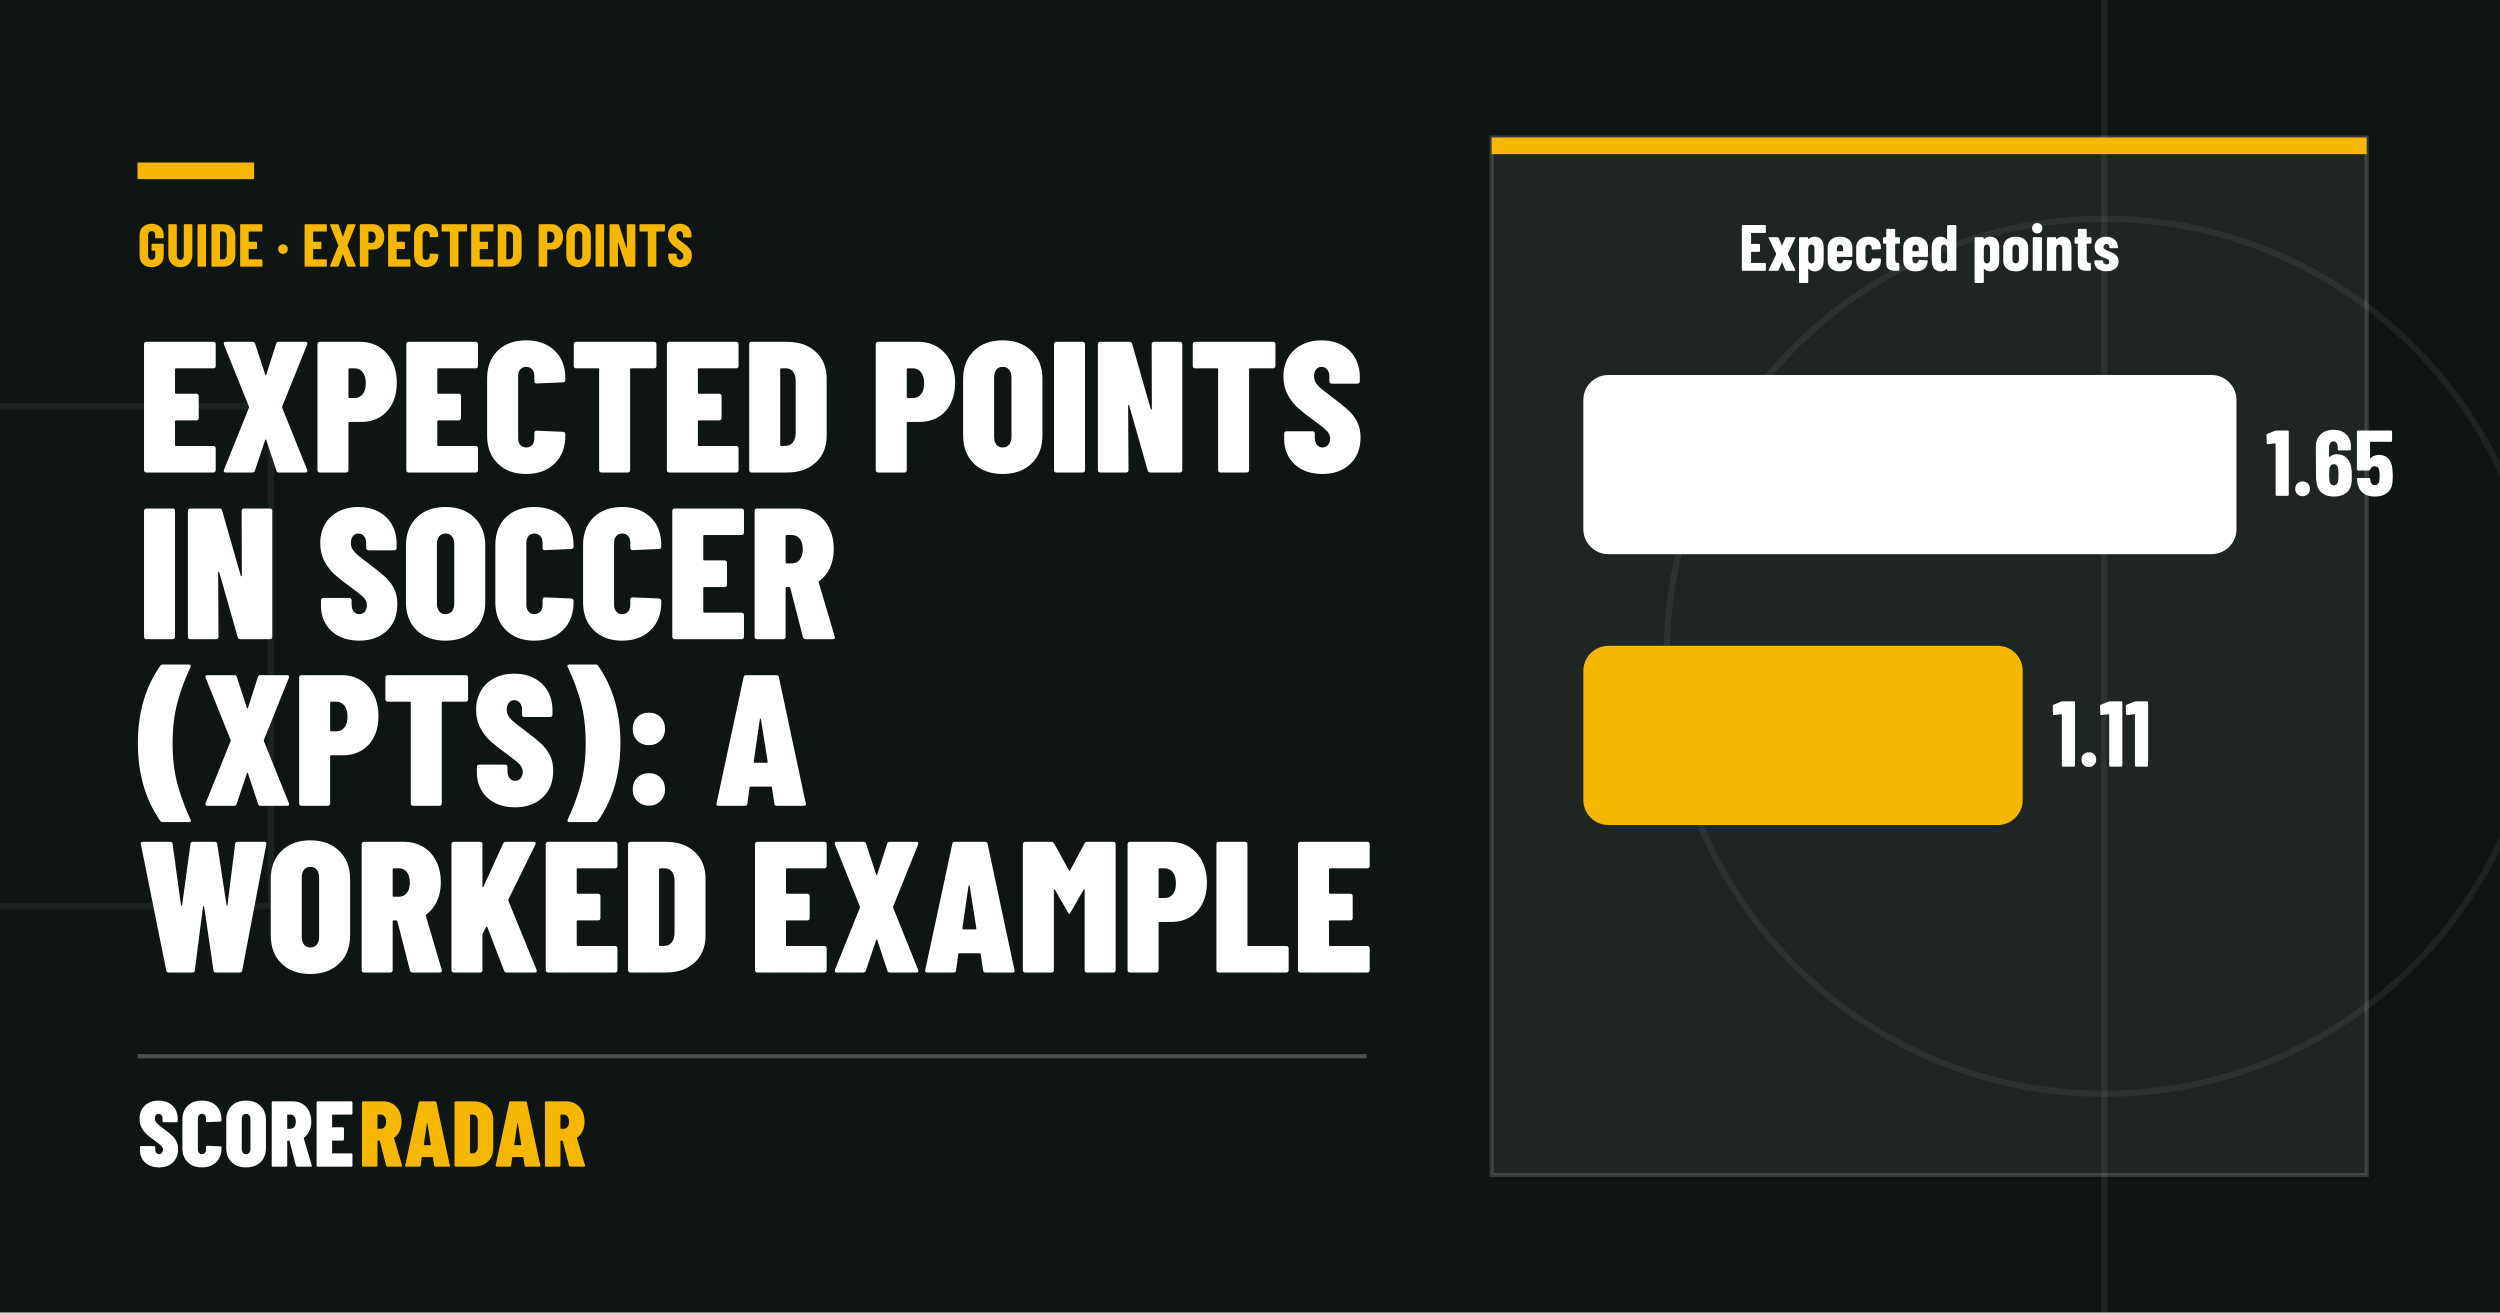
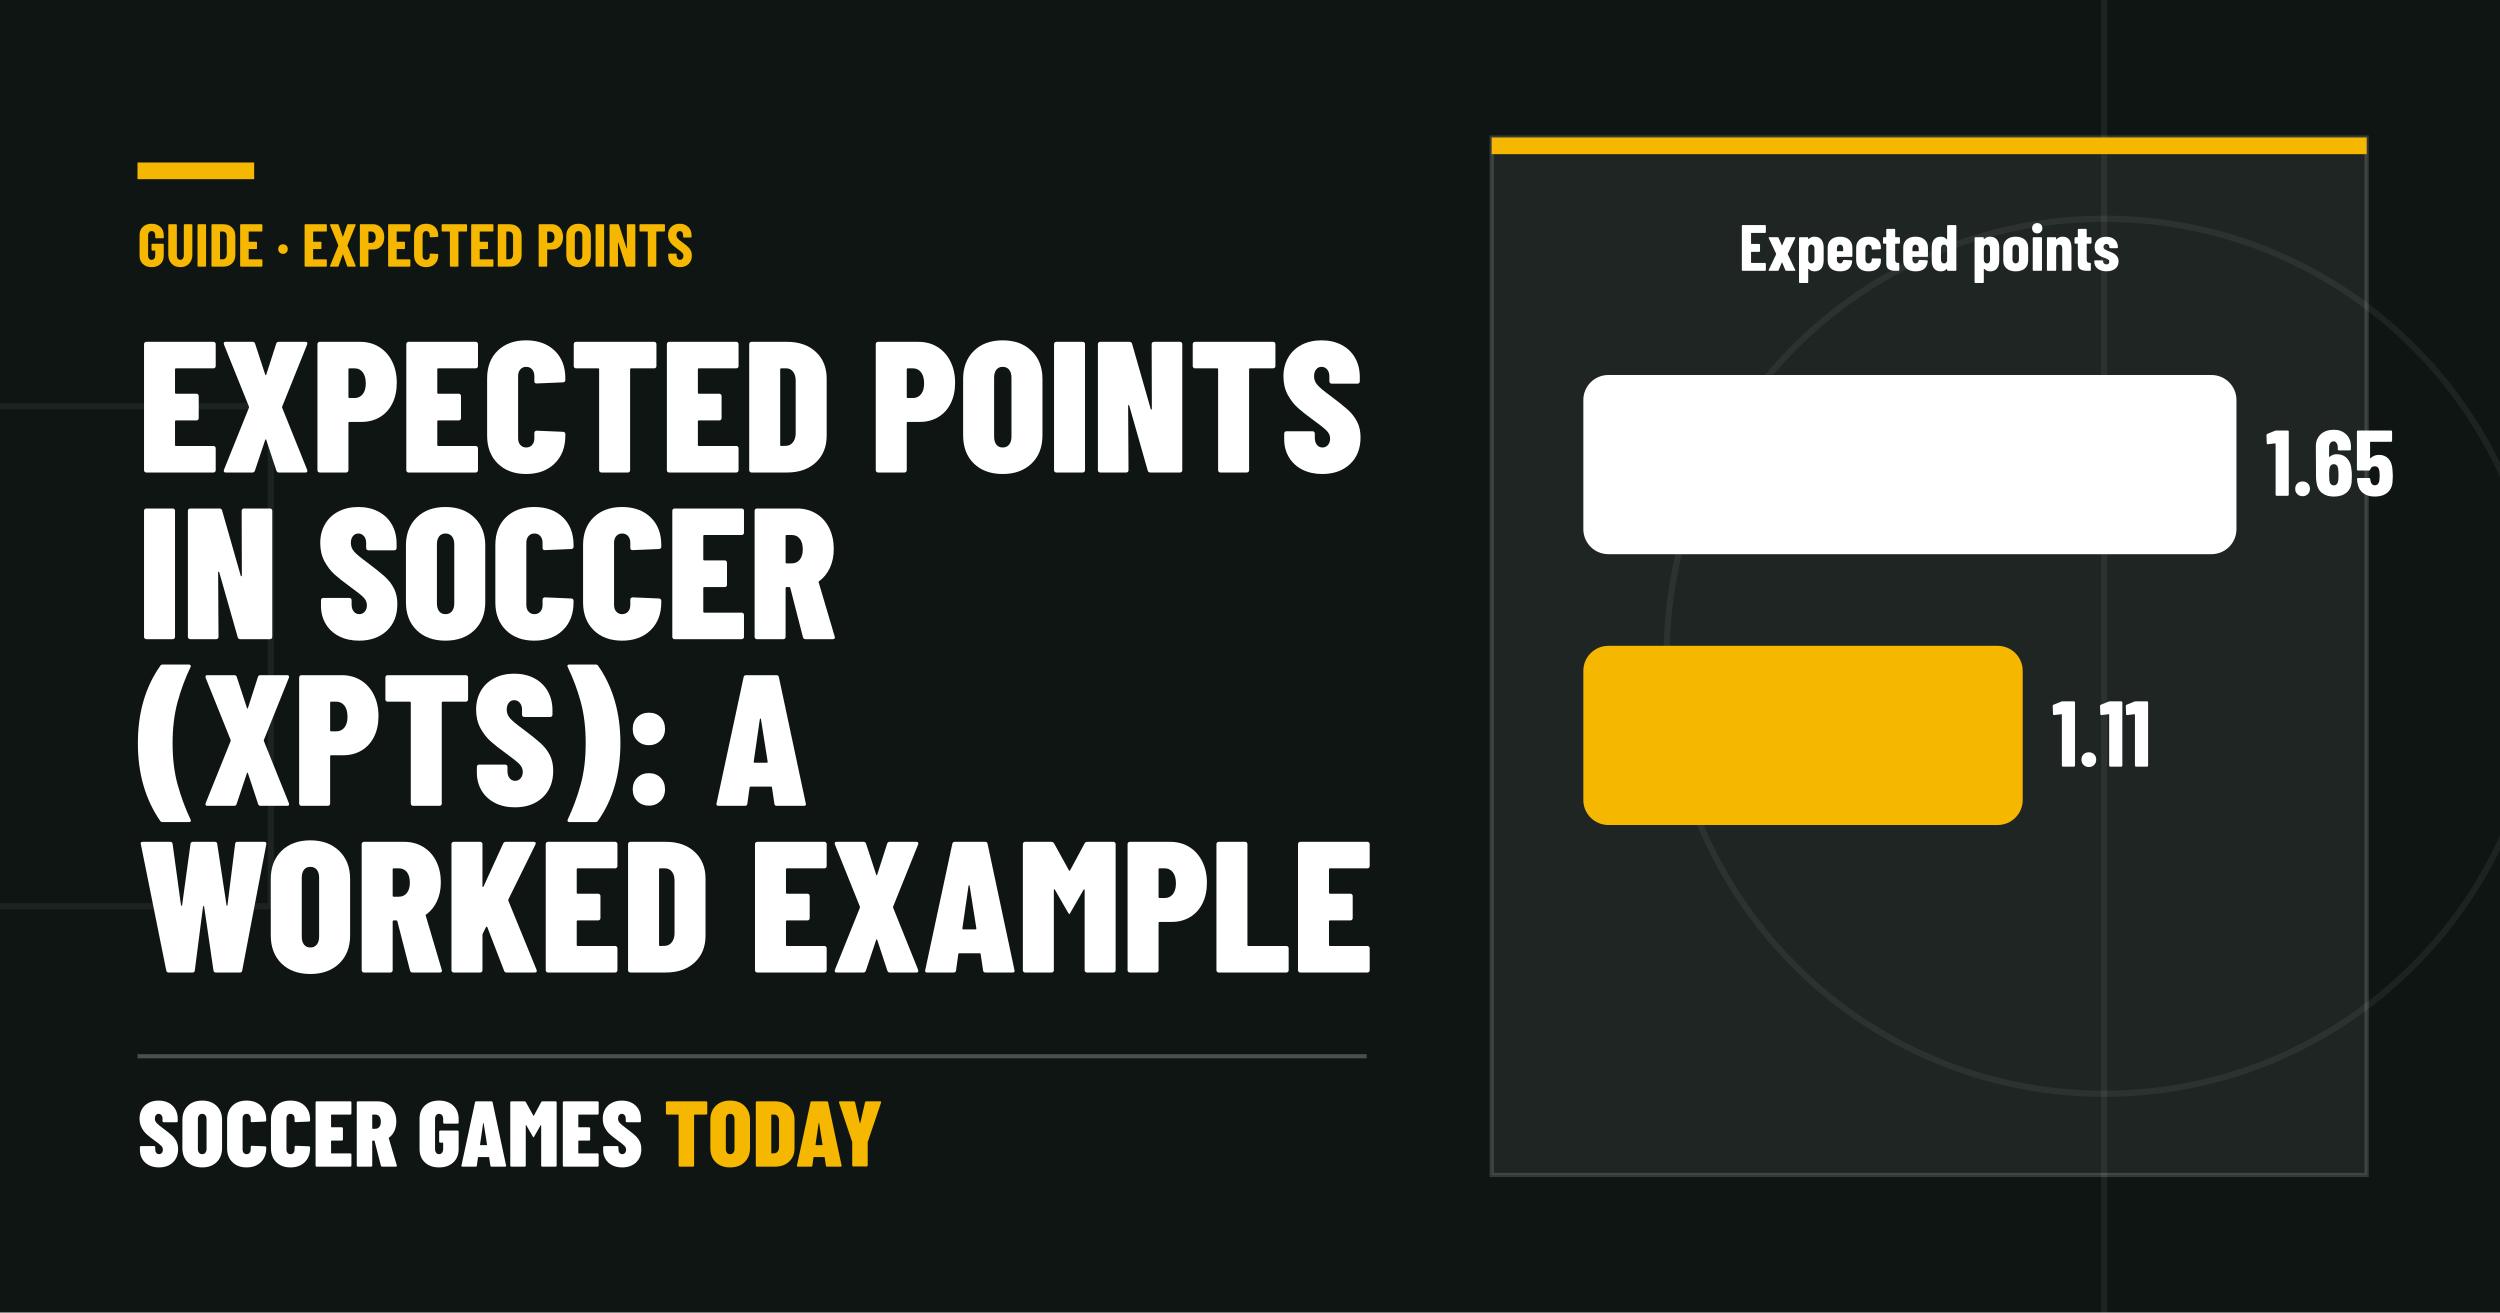
<svg xmlns="http://www.w3.org/2000/svg" viewBox="0 0 1200 630" width="1200" height="630" role="img" aria-label="Expected Points in Soccer (xPts): A Worked Example">
  <defs>
    <path id="g3" d="M278-522Q347-522 382.5-477.5Q418-433 418-355L418-355L418-160Q418-79 382-35.5Q346 8 278 8L278 8Q256 8 232-0.5Q208-9 188-31L188-31Q186-34 184-33Q182-32 182-29L182-29L182 174Q182 179 178.5 182.5Q175 186 170 186L170 186L53 186Q48 186 44.5 182.5Q41 179 41 174L41 174L41-502Q41-507 44.5-510.5Q48-514 53-514L53-514L170-514Q175-514 178.5-510.5Q182-507 182-502L182-502L182-486Q182-484 184-484L184-484Q188-484 192-489L192-489Q226-522 278-522L278-522ZM277-344Q277-370 264-386Q251-402 229-402L229-402Q208-402 195-386Q182-370 182-344L182-344L182-171Q182-145 195-129Q208-113 229-113L229-113Q251-113 264-129Q277-145 277-171L277-171L277-344Z" />
    <path id="g4" d="M221 8Q132 8 81.5-37Q31-82 31-160L31-160L31-354Q31-430 82-476Q133-522 221-522L221-522Q310-522 361-476Q412-430 412-354L412-354L412-160Q412-82 361.5-37Q311 8 221 8L221 8ZM221-114Q243-114 257-130Q271-146 271-171L271-171L271-344Q271-369 257-385Q243-401 221-401L221-401Q199-401 185.5-385Q172-369 172-344L172-344L172-171Q172-146 185.5-130Q199-114 221-114L221-114Z" />
    <path id="g5" d="M109-572Q75-572 52.5-594.5Q30-617 30-651L30-651Q30-686 52-708Q74-730 109-730L109-730Q144-730 165.5-708Q187-686 187-651L187-651Q187-617 165-594.5Q143-572 109-572L109-572ZM52 0Q47 0 43.5-3.5Q40-7 40-12L40-12L40-502Q40-507 43.5-510.5Q47-514 52-514L52-514L169-514Q174-514 177.5-510.5Q181-507 181-502L181-502L181-12Q181-7 177.5-3.5Q174 0 169 0L169 0L52 0Z" />
    <path id="g6" d="M277-522Q345-522 379-477Q413-432 413-351L413-351L413-12Q413-7 409.5-3.5Q406 0 401 0L401 0L284 0Q279 0 275.5-3.5Q272-7 272-12L272-12L272-340Q272-369 260.5-385Q249-401 227-401L227-401Q204-401 191.5-384.5Q179-368 179-338L179-338L179-12Q179-7 175.5-3.5Q172 0 167 0L167 0L50 0Q45 0 41.5-3.5Q38-7 38-12L38-12L38-502Q38-507 41.5-510.5Q45-514 50-514L50-514L167-514Q172-514 175.5-510.5Q179-507 179-502L179-502L179-483Q179-480 181.5-480Q184-480 188-484L188-484Q220-522 277-522L277-522Z" />
    <path id="g7" d="M272-427Q272-422 268.5-418.5Q265-415 260-415L260-415L204-415Q199-415 199-410L199-410L199-172Q199-143 210-132Q221-121 243-122L243-122L250-122Q255-122 258.5-118.5Q262-115 262-110L262-110L262-12Q262-7 258.5-3.5Q255 0 250 0L250 0L210 0Q137 0 100-24.5Q63-49 63-118L63-118L63-410Q63-415 58-415L58-415L25-415Q20-415 16.5-418.5Q13-422 13-427L13-427L13-502Q13-507 16.5-510.5Q20-514 25-514L25-514L58-514Q63-514 63-519L63-519L63-630Q63-635 66.5-638.5Q70-642 75-642L75-642L187-642Q192-642 195.5-638.5Q199-635 199-630L199-630L199-519Q199-514 204-514L204-514L260-514Q265-514 268.5-510.5Q272-507 272-502L272-502L272-427Z" />
    <path id="g8" d="M210 7Q125 7 74.5-33.5Q24-74 24-142L24-142L24-149Q24-154 27.5-157.5Q31-161 36-161L36-161L146-161Q151-161 154.5-157.5Q158-154 158-149L158-149L158-146Q158-125 173-111.5Q188-98 210-98L210-98Q230-98 241.5-109.5Q253-121 253-139L253-139Q253-161 234-173.5Q215-186 191.5-194.5Q168-203 159-206L159-206Q104-226 66.5-261.5Q29-297 29-364L29-364Q29-437 77-479Q125-521 205-521L205-521Q288-521 336.5-477Q385-433 385-358L385-358Q385-353 381.5-349.5Q378-346 373-346L373-346L266-346Q261-346 257.5-349.5Q254-353 254-358L254-358L254-366Q254-386 241.5-398.5Q229-411 209-411L209-411Q188-411 176-397.5Q164-384 164-366L164-366Q164-342 184.5-328.5Q205-315 247-299L247-299Q290-283 320.5-266.5Q351-250 373-219.5Q395-189 395-143L395-143Q395-74 344.5-33.5Q294 7 210 7L210 7Z" />
    <path id="g11" d="M413-277Q417-253 417-218L417-218Q417-196 415-158L415-158Q412-79 361-35.5Q310 8 225 8L225 8Q145 8 95.5-32Q46-72 37-151L37-151Q33-172 33-206L33-206L31-529Q31-611 83.5-659.5Q136-708 223-708L223-708Q304-708 355.5-659Q407-610 407-529L407-529L407-499Q407-494 403.5-490.5Q400-487 395-487L395-487L278-487Q273-487 269.5-490.5Q266-494 266-499L266-499L266-521Q266-548 253-566Q240-584 223-584L223-584Q201-584 187-566.5Q173-549 173-521L173-521L173-420Q173-417 175-416.5Q177-416 179-418L179-418Q212-446 254-446L254-446Q324-446 366.5-400Q409-354 413-277L413-277ZM272-169Q274-217 274-228L274-228Q274-255 270-290L270-290Q267-313 255-326Q243-339 224-339L224-339Q204-339 191.5-325.5Q179-312 176-288L176-288Q173-249 173-228L173-228Q173-204 176-166L176-166Q179-140 191.5-126Q204-112 224-112L224-112Q244-112 256.5-127Q269-142 272-169L272-169Z" />
    <path id="g13" d="M233 8Q143 8 88.5-43.5Q34-95 34-181L34-181L34-519Q34-605 88.5-656.5Q143-708 233-708L233-708Q323-708 378-656Q433-604 433-518L433-518L433-480Q433-475 429.5-471.5Q426-468 421-468L421-468L304-468Q299-468 295.5-471.5Q292-475 292-480L292-480L292-520Q292-550 276-568.5Q260-587 233-587L233-587Q207-587 191-568.5Q175-550 175-520L175-520L175-180Q175-150 191-131.5Q207-113 233-113L233-113Q260-113 276-131.5Q292-150 292-180L292-180L292-260Q292-265 287-265L287-265L243-265Q238-265 234.5-268.5Q231-272 231-277L231-277L231-366Q231-371 234.5-374.5Q238-378 243-378L243-378L421-378Q426-378 429.5-374.5Q433-371 433-366L433-366L433-181Q433-95 378-43.5Q323 8 233 8L233 8Z" />
    <path id="g14" d="M240 8Q150 8 95.5-48.5Q41-105 41-199L41-199L41-688Q41-693 44.5-696.5Q48-700 53-700L53-700L170-700Q175-700 178.5-696.5Q182-693 182-688L182-688L182-185Q182-153 198-133Q214-113 240-113L240-113Q266-113 281.5-133Q297-153 297-185L297-185L297-688Q297-693 300.5-696.5Q304-700 309-700L309-700L426-700Q431-700 434.5-696.5Q438-693 438-688L438-688L438-199Q438-105 383.5-48.5Q329 8 240 8L240 8Z" />
    <path id="g15" d="M56 0Q51 0 47.5-3.5Q44-7 44-12L44-12L44-688Q44-693 47.5-696.5Q51-700 56-700L56-700L173-700Q178-700 181.5-696.5Q185-693 185-688L185-688L185-12Q185-7 181.5-3.5Q178 0 173 0L173 0L56 0Z" />
    <path id="g16" d="M56 0Q51 0 47.5-3.5Q44-7 44-12L44-12L44-688Q44-693 47.5-696.5Q51-700 56-700L56-700L237-700Q328-700 383-647Q438-594 438-506L438-506L438-194Q438-106 383-53Q328 0 237 0L237 0L56 0ZM185-126Q185-121 190-121L190-121L235-122Q262-123 279-145Q296-167 297-203L297-203L297-497Q297-535 280-557Q263-579 234-579L234-579L190-579Q185-579 185-574L185-574L185-126Z" />
    <path id="g17" d="M411-591Q411-586 407.5-582.5Q404-579 399-579L399-579L190-579Q185-579 185-574L185-574L185-416Q185-411 190-411L190-411L310-411Q315-411 318.5-407.5Q322-404 322-399L322-399L322-302Q322-297 318.5-293.5Q315-290 310-290L310-290L190-290Q185-290 185-285L185-285L185-126Q185-121 190-121L190-121L399-121Q404-121 407.5-117.5Q411-114 411-109L411-109L411-12Q411-7 407.5-3.5Q404 0 399 0L399 0L56 0Q51 0 47.5-3.5Q44-7 44-12L44-12L44-688Q44-693 47.5-696.5Q51-700 56-700L56-700L399-700Q404-700 407.5-696.5Q411-693 411-688L411-688L411-591Z" />
    <path id="g18" d="M113-211Q79-211 56.5-233.5Q34-256 34-290L34-290Q34-325 56-347Q78-369 113-369L113-369Q148-369 170-347Q192-325 192-290L192-290Q192-256 169.5-233.5Q147-211 113-211L113-211Z" />
    <path id="g21" d="M432-700Q437-700 440.5-696.5Q444-693 444-688L444-688L444-591Q444-586 440.5-582.5Q437-579 432-579L432-579L307-579Q302-579 302-574L302-574L302-12Q302-7 298.5-3.5Q295 0 290 0L290 0L173 0Q168 0 164.5-3.5Q161-7 161-12L161-12L161-574Q161-579 156-579L156-579L36-579Q31-579 27.5-582.5Q24-586 24-591L24-591L24-688Q24-693 27.5-696.5Q31-700 36-700L36-700L432-700Z" />
    <path id="g22" d="M330-688Q330-693 333.5-696.5Q337-700 342-700L342-700L458-700Q463-700 466.5-696.5Q470-693 470-688L470-688L470-12Q470-7 466.5-3.5Q463 0 458 0L458 0L326 0Q316 0 313-10L313-10L189-397Q188-400 185.5-399.5Q183-399 183-396L183-396L184-12Q184-7 180.5-3.5Q177 0 172 0L172 0L56 0Q51 0 47.5-3.5Q44-7 44-12L44-12L44-688Q44-693 47.5-696.5Q51-700 56-700L56-700L187-700Q197-700 200-690L200-690L325-303Q326-300 328.5-300.5Q331-301 331-304L331-304L330-688Z" />
    <path id="g23" d="M224 8Q166 8 122-15Q78-38 54-79.5Q30-121 30-175L30-175L30-204Q30-209 33.5-212.5Q37-216 42-216L42-216L157-216Q162-216 165.5-212.5Q169-209 169-204L169-204L169-182Q169-151 185-132Q201-113 225-113L225-113Q249-113 265-131Q281-149 281-178L281-178Q281-208 261-229.5Q241-251 183-293L183-293Q133-329 102-357Q71-385 49-426Q27-467 27-521L27-521Q27-606 80-657Q133-708 220-708L220-708Q308-708 361.5-655Q415-602 415-516L415-516L415-492Q415-487 411.5-483.5Q408-480 403-480L403-480L288-480Q283-480 279.5-483.5Q276-487 276-492L276-492L276-519Q276-550 260.5-568.5Q245-587 220-587L220-587Q196-587 181-569.5Q166-552 166-521L166-521Q166-491 185-468Q204-445 260-404L260-404Q322-358 353.5-329.5Q385-301 402.5-266.5Q420-232 420-184L420-184Q420-96 366-44Q312 8 224 8L224 8Z" />
    <path id="g24" d="M419-570Q419-565 415.5-561.5Q412-558 407-558L407-558L206-558Q201-558 201-553L201-553L201-427Q201-422 206-422L206-422L316-422Q321-422 324.5-418.5Q328-415 328-410L328-410L328-291Q328-286 324.5-282.5Q321-279 316-279L316-279L206-279Q201-279 201-274L201-274L201-147Q201-142 206-142L206-142L407-142Q412-142 415.5-138.5Q419-135 419-130L419-130L419-12Q419-7 415.5-3.5Q412 0 407 0L407 0L47 0Q42 0 38.5-3.5Q35-7 35-12L35-12L35-688Q35-693 38.5-696.5Q42-700 47-700L47-700L407-700Q412-700 415.5-696.5Q419-693 419-688L419-688L419-570Z" />
    <path id="g25" d="M47 0Q42 0 38.5-3.5Q35-7 35-12L35-12L35-688Q35-693 38.5-696.5Q42-700 47-700L47-700L189-700Q194-700 197.5-696.5Q201-693 201-688L201-688L201-147Q201-142 206-142L206-142L410-142Q415-142 418.5-138.5Q422-135 422-130L422-130L422-12Q422-7 418.5-3.5Q415 0 410 0L410 0L47 0Z" />
    <path id="g26" d="M239 8Q142 8 84.5-48Q27-104 27-199L27-199L27-501Q27-595 84.5-651.5Q142-708 239-708L239-708Q335-708 393.5-651.5Q452-595 452-501L452-501L452-199Q452-104 393.5-48Q335 8 239 8L239 8ZM239-134Q261-134 273.5-149.5Q286-165 286-192L286-192L286-508Q286-535 273.5-550.5Q261-566 239-566L239-566Q217-566 205-550.5Q193-535 193-508L193-508L193-192Q193-165 205-149.5Q217-134 239-134L239-134Z" />
    <path id="g27" d="M308 0Q297 0 294-10L294-10L226-275Q225-279 221-279L221-279L206-279Q201-279 201-274L201-274L201-12Q201-7 197.5-3.5Q194 0 189 0L189 0L47 0Q42 0 38.5-3.5Q35-7 35-12L35-12L35-688Q35-693 38.5-696.5Q42-700 47-700L47-700L262-700Q320-700 365-672.5Q410-645 434.5-595.5Q459-546 459-483L459-483Q459-427 438.5-382.5Q418-338 381-311L381-311Q379-310 378-308.5Q377-307 378-305L378-305L464-14L465-10Q465 0 454 0L454 0L308 0ZM206-558Q201-558 201-553L201-553L201-411Q201-406 206-406L206-406L234-406Q261-406 277-426Q293-446 293-481L293-481Q293-518 277-538Q261-558 234-558L234-558L206-558Z" />
    <path id="g28" d="M338 0Q326 0 325-11L325-11L312-98Q312-103 306-103L306-103L198-103Q192-103 192-98L192-98L180-11Q179 0 167 0L167 0L25 0Q12 0 15-13L15-13L160-689Q162-700 173-700L173-700L336-700Q347-700 349-689L349-689L493-13L494-9Q494 0 483 0L483 0L338 0ZM214-236Q214-231 218-231L218-231L285-231Q289-231 289-236L289-236L253-464Q252-468 250-468Q248-468 247-464L247-464L214-236Z" />
    <path id="g29" d="M452-700Q457-700 460.5-696.5Q464-693 464-688L464-688L464-570Q464-565 460.5-561.5Q457-558 452-558L452-558L328-558Q323-558 323-553L323-553L323-12Q323-7 319.5-3.5Q316 0 311 0L311 0L169 0Q164 0 160.5-3.5Q157-7 157-12L157-12L157-553Q157-558 152-558L152-558L33-558Q28-558 24.5-561.5Q21-565 21-570L21-570L21-688Q21-693 24.5-696.5Q28-700 33-700L33-700L452-700Z" />
    <path id="g30" d="M47 0Q42 0 38.5-3.5Q35-7 35-12L35-12L35-688Q35-693 38.5-696.5Q42-700 47-700L47-700L189-700Q194-700 197.5-696.5Q201-693 201-688L201-688L201-12Q201-7 197.5-3.5Q194 0 189 0L189 0L47 0Z" />
    <path id="g31" d="M323-688Q323-693 326.5-696.5Q330-700 335-700L335-700L475-700Q480-700 483.5-696.5Q487-693 487-688L487-688L487-12Q487-7 483.5-3.5Q480 0 475 0L475 0L316 0Q305 0 302-10L302-10L203-358Q202-361 199.5-361.5Q197-362 197-358L197-358L199-12Q199-7 195.5-3.5Q192 0 187 0L187 0L47 0Q42 0 38.5-3.5Q35-7 35-12L35-12L35-688Q35-693 38.5-696.5Q42-700 47-700L47-700L204-700Q215-700 218-690L218-690L318-340Q319-337 321.5-337Q324-337 324-341L324-341L323-688Z" />
+     <path id="g32" d="M236 8Q141 8 84-45.5Q27-99 27-189L27-189L27-512Q27-602 84-655Q141-708 236-708L236-708Q331-708 388.5-654Q446-600 446-510L446-510L446-473Q446-468 442.5-464.5Q439-461 434-461L434-461L292-461Q287-461 283.5-464.5Q280-468 280-473L280-473L280-512Q280-536 268-551Q256-566 236-566L236-566Q217-566 205-551Q193-536 193-512L193-512L193-188Q193-164 205-149Q217-134 236-134L236-134Q256-134 268-149Q280-164 280-188L280-188L280-252Q280-257 275-257L275-257L249-257Q244-257 240.5-260.5Q237-264 237-269L237-269L237-375Q237-380 240.5-383.5Q244-387 249-387L249-387L434-387Q439-387 442.5-383.5Q446-380 446-375L446-375L446-189Q446-99 388.5-45.5Q331 8 236 8L236 8Z" />
    <path id="g33" d="M230 8Q169 8 123-15.5Q77-39 51.5-81.5Q26-124 26-178L26-178L26-209Q26-214 29.5-217.5Q33-221 38-221L38-221L178-221Q183-221 186.5-217.5Q190-214 190-209L190-209L190-186Q190-162 201.5-148Q213-134 231-134L231-134Q249-134 260.5-147.5Q272-161 272-182L272-182Q272-205 254-223.5Q236-242 182-281L182-281Q132-317 100-345.5Q68-374 45-416.5Q22-459 22-515L22-515Q22-572 47.5-616Q73-660 119.5-684Q166-708 226-708L226-708Q287-708 333.5-683.5Q380-659 405.5-614.5Q431-570 431-512L431-512L431-488Q431-483 427.5-479.5Q424-476 419-476L419-476L280-476Q275-476 271.5-479.5Q268-483 268-488L268-488L268-516Q268-538 256-552Q244-566 226-566L226-566Q208-566 197-552Q186-538 186-515L186-515Q186-490 203-470Q220-450 272-412L272-412Q335-365 367-336Q399-307 417-271.5Q435-236 435-188L435-188Q435-98 378.5-45Q322 8 230 8L230 8Z" />
    <path id="g34" d="M236 8Q141 8 84-48Q27-104 27-197L27-197L27-504Q27-598 84-653Q141-708 236-708L236-708Q331-708 388.5-653Q446-598 446-504L446-504L446-495Q446-490 442.5-486.5Q439-483 434-483L434-483L292-477Q280-477 280-489L280-489L280-516Q280-539 268-552.5Q256-566 236-566L236-566Q217-566 205-552.5Q193-539 193-516L193-516L193-183Q193-161 205-147.5Q217-134 236-134L236-134Q256-134 268-147.5Q280-161 280-183L280-183L280-212Q280-217 283.5-220.5Q287-224 292-224L292-224L434-218Q439-218 442.5-214.5Q446-211 446-206L446-206L446-197Q446-104 388.5-48Q331 8 236 8L236 8Z" />
    <path id="g35" d="M151-325Q113-325 88.5-349.5Q64-374 64-412L64-412Q64-451 88.5-475Q113-499 151-499L151-499Q189-499 213-475Q237-451 237-412L237-412Q237-374 212.5-349.5Q188-325 151-325L151-325ZM151-1Q113-1 88.5-25.5Q64-50 64-88L64-88Q64-127 88.5-151Q113-175 151-175L151-175Q189-175 213-151Q237-127 237-88L237-88Q237-50 212.5-25.5Q188-1 151-1L151-1Z" />
    <path id="g37" d="M167 0Q156 0 154-11L154-11L18-687L17-691Q17-700 28-700L28-700L175-700Q187-700 188-689L188-689L233-360Q234-357 236-357Q238-357 239-360L239-360L284-689Q285-700 297-700L297-700L414-700Q426-700 427-689L427-689L477-360Q478-357 480-357Q482-357 482-360L482-360L523-689Q524-700 535-700L535-700L679-700Q692-700 690-687L690-687L561-11Q560 0 548 0L548 0L420 0Q408 0 407-11L407-11L357-353Q356-356 353.5-356Q351-356 351-353L351-353L307-11Q306 0 295 0L295 0L167 0Z" />
+     <path id="g38" d="M174-2Q169-2 165.5-5.5Q162-9 162-14L162-14L162-260L161-266L21-686Q20-688 20-691L20-691Q20-700 30-700L30-700L180-700Q190-700 193-689L193-689L243-469Q244-465 246-465Q248-465 249-469L249-469L299-689Q302-700 312-700L312-700L462-700Q468-700 470.5-696.5Q473-693 471-686L471-686L329-266L328-260L328-14Q328-9 324.5-5.5Q321-2 316-2L316-2L174-2Z" />
    <path id="g39" d="M47 0Q42 0 38.5-3.5Q35-7 35-12L35-12L35-688Q35-693 38.5-696.5Q42-700 47-700L47-700L189-700Q194-700 197.5-696.5Q201-693 201-688L201-688L201-462Q201-458 203-458Q205-458 207-461L207-461L312-691Q316-700 326-700L326-700L476-700Q483-700 485.5-696.5Q488-693 485-686L485-686L340-392Q339-388 339-386L339-386L491-14Q492-12 492-8L492-8Q492 0 482 0L482 0L331 0Q320 0 317-9L317-9L227-243Q226-246 224-246Q222-246 220-243L220-243L202-207Q201-205 201-201L201-201L201-12Q201-7 197.5-3.5Q194 0 189 0L189 0L47 0Z" />
-     <path id="g40" d="M47 0Q42 0 38.5-3.5Q35-7 35-12L35-12L35-688Q35-693 38.5-696.5Q42-700 47-700L47-700L238-700Q334-700 392-646Q450-592 450-503L450-503L450-197Q450-108 392-54Q334 0 238 0L238 0L47 0ZM201-147Q201-142 206-142L206-142L234-143Q255-144 269-161.5Q283-179 284-208L284-208L284-492Q284-522 270-540Q256-558 233-558L233-558L206-558Q201-558 201-553L201-553L201-147Z" />
-     <path id="g57" d="M412-280Q416-242 416-218L416-218Q416-185 413-155L413-155Q409-78 358.5-35Q308 8 223 8L223 8Q143 8 94-32Q45-72 35-151L35-151L32-179Q32-191 44-191L44-191L161-191Q173-191 174-179L174-179Q174-173 176-163L176-163Q185-113 223-113L223-113Q243-113 255.5-126.5Q268-140 272-164L272-164Q275-190 275-219L275-219Q275-240 271-270L271-270Q267-293 254.5-305Q242-317 223-317L223-317Q185-317 174-282L174-282Q171-271 161-271L161-271L43-271Q38-271 34.5-274.5Q31-278 31-283L31-283L31-688Q31-693 34.5-696.5Q38-700 43-700L43-700L396-700Q401-700 404.5-696.5Q408-693 408-688L408-688L408-591Q408-586 404.5-582.5Q401-579 396-579L396-579L177-579Q172-579 172-574L172-574L172-406Q172-403 174-402Q176-401 178-404L178-404Q195-421 218-430Q241-439 267-439L267-439Q331-439 369.5-397Q408-355 412-280L412-280Z" />
-     <path id="g58" d="M100-697Q108-700 115-700L115-700L236-700Q241-700 244.5-696.5Q248-693 248-688L248-688L248-12Q248-7 244.5-3.5Q241 0 236 0L236 0L119 0Q114 0 110.5-3.5Q107-7 107-12L107-12L107-558Q107-562 102-562L102-562L25-553L23-553Q12-553 12-564L12-564L9-650Q9-660 18-664L18-664L100-697Z" />
-     <path id="g93" d="M409-225Q409-220 405.5-216.5Q402-213 397-213L397-213L177-213Q172-213 172-208L172-208L172-171Q172-146 185.5-129.5Q199-113 220-113L220-113Q239-113 251-125.5Q263-138 267-157L267-157Q270-167 280-167L280-167L395-161Q400-161 403.5-157.5Q407-154 406-148L406-148Q399-71 352.5-31.5Q306 8 220 8L220 8Q131 8 81-36.5Q31-81 31-160L31-160L31-354Q31-430 81.5-476Q132-522 220-522L220-522Q308-522 358.5-476Q409-430 409-354L409-354L409-225ZM220-401Q199-401 185.5-385Q172-369 172-344L172-344L172-305Q172-300 177-300L177-300L263-300Q268-300 268-305L268-305L268-344Q268-369 254.5-385Q241-401 220-401L220-401Z" />
-     <path id="g94" d="M26 0Q19 0 16.5-3.5Q14-7 17-14L17-14L131-254Q132-257 131-260L131-260L17-500Q15-504 15-506L15-506Q15-514 26-514L26-514L154-514Q164-514 168-505L168-505L217-392Q220-386 223-392L223-392L272-505Q276-514 286-514L286-514L413-514Q420-514 422.5-510.5Q425-507 422-500L422-500L308-260Q307-257 308-254L308-254L422-14Q424-10 424-8L424-8Q424 0 413 0L413 0L286 0Q275 0 272-9L272-9L223-126Q220-134 217-126L217-126L168-9Q165 0 154 0L154 0L26 0Z" />
-     <path id="g95" d="M220 8Q132 8 81.5-37Q31-82 31-160L31-160L31-354Q31-430 81.5-476Q132-522 220-522L220-522Q308-522 358.5-477Q409-432 409-360L409-360L409-342Q409-337 405.5-333.5Q402-330 397-330L397-330L280-325Q268-325 268-337L268-337L268-349Q268-371 254.5-386Q241-401 220-401L220-401Q198-401 185-385Q172-369 172-343L172-343L172-171Q172-145 185-129Q198-113 220-113L220-113Q241-113 254.5-128.5Q268-144 268-165L268-165L268-178Q268-183 271.5-186.5Q275-190 280-190L280-190L397-189Q402-189 405.5-185.5Q409-182 409-177L409-177L409-154Q409-80 358.5-36Q308 8 220 8L220 8Z" />
-     <path id="g96" d="M266-688Q266-693 269.5-696.5Q273-700 278-700L278-700L395-700Q400-700 403.5-696.5Q407-693 407-688L407-688L407-12Q407-7 403.5-3.5Q400 0 395 0L395 0L278 0Q273 0 269.5-3.5Q266-7 266-12L266-12L266-28Q266-31 264-31.5Q262-32 260-30L260-30Q226 8 170 8L170 8Q101 8 66-36.5Q31-81 31-160L31-160L31-354Q31-435 66.5-478.5Q102-522 170-522L170-522Q192-522 216-513.5Q240-505 260-483L260-483Q262-481 264-481.5Q266-482 266-485L266-485L266-688ZM219-113Q237-113 250-125Q263-137 266-157L266-157L266-357Q263-377 250-389Q237-401 219-401L219-401Q198-401 185-385Q172-369 172-344L172-344L172-170Q172-145 185-129Q198-113 219-113L219-113Z" />
-     <path id="g120" d="M236 8Q144 8 89-46Q34-100 34-190L34-190L34-510Q34-600 89-654Q144-708 236-708L236-708Q328-708 383.5-654Q439-600 439-510L439-510L439-190Q439-100 383.5-46Q328 8 236 8L236 8ZM236-113Q264-113 281-132.5Q298-152 298-184L298-184L298-516Q298-548 281-567.5Q264-587 236-587L236-587Q208-587 191.5-567.5Q175-548 175-516L175-516L175-184Q175-152 191.5-132.5Q208-113 236-113L236-113Z" />
-     <path id="g123" d="M361-692Q365-700 376-700L376-700L515-700Q520-700 523.5-696.5Q527-693 527-688L527-688L527-12Q527-7 523.5-3.5Q520 0 515 0L515 0L373 0Q368 0 364.5-3.5Q361-7 361-12L361-12L361-441Q361-445 359-445.5Q357-446 355-443L355-443L285-321Q281-313 279-313L279-313Q277-313 272-321L272-321L202-443Q200-446 198-446Q196-446 196-442L196-442L196-12Q196-7 192.5-3.5Q189 0 184 0L184 0L42 0Q37 0 33.5-3.5Q30-7 30-12L30-12L30-688Q30-693 33.5-696.5Q37-700 42-700L42-700L182-700Q192-700 197-692L197-692L277-547Q280-543 283-547L283-547L361-692Z" />
+     <path id="g40" d="M361-692Q365-700 376-700L376-700L515-700Q520-700 523.5-696.5Q527-693 527-688L527-688L527-12Q527-7 523.5-3.5Q520 0 515 0L515 0L373 0Q368 0 364.5-3.5Q361-7 361-12L361-12L361-441Q361-445 359-445.5Q357-446 355-443L355-443L285-321Q281-313 279-313L279-313Q277-313 272-321L272-321L202-443Q200-446 198-446Q196-446 196-442L196-442L196-12Q196-7 192.5-3.5Q189 0 184 0L184 0L42 0Q37 0 33.5-3.5Q30-7 30-12L30-12L30-688Q30-693 33.5-696.5Q37-700 42-700L42-700L182-700Q192-700 197-692L197-692L277-547Q280-543 283-547L283-547L361-692Z" />
+     <path id="g41" d="M47 0Q42 0 38.5-3.5Q35-7 35-12L35-12L35-688Q35-693 38.5-696.5Q42-700 47-700L47-700L238-700Q334-700 392-646Q450-592 450-503L450-503L450-197Q450-108 392-54Q334 0 238 0L238 0L47 0ZM201-147Q201-142 206-142L206-142L234-143Q255-144 269-161.5Q283-179 284-208L284-208L284-492Q284-522 270-540Q256-558 233-558L233-558L206-558Q201-558 201-553L201-553L201-147Z" />
+     <path id="g58" d="M412-280Q416-242 416-218L416-218Q416-185 413-155L413-155Q409-78 358.5-35Q308 8 223 8L223 8Q143 8 94-32Q45-72 35-151L35-151L32-179Q32-191 44-191L44-191L161-191Q173-191 174-179L174-179Q174-173 176-163L176-163Q185-113 223-113L223-113Q243-113 255.5-126.5Q268-140 272-164L272-164Q275-190 275-219L275-219Q275-240 271-270L271-270Q267-293 254.5-305Q242-317 223-317L223-317Q185-317 174-282L174-282Q171-271 161-271L161-271L43-271Q38-271 34.5-274.5Q31-278 31-283L31-283L31-688Q31-693 34.5-696.5Q38-700 43-700L43-700L396-700Q401-700 404.5-696.5Q408-693 408-688L408-688L408-591Q408-586 404.5-582.5Q401-579 396-579L396-579L177-579Q172-579 172-574L172-574L172-406Q172-403 174-402Q176-401 178-404L178-404Q195-421 218-430Q241-439 267-439L267-439Q331-439 369.5-397Q408-355 412-280L412-280Z" />
+     <path id="g59" d="M100-697Q108-700 115-700L115-700L236-700Q241-700 244.5-696.5Q248-693 248-688L248-688L248-12Q248-7 244.5-3.5Q241 0 236 0L236 0L119 0Q114 0 110.5-3.5Q107-7 107-12L107-12L107-558Q107-562 102-562L102-562L25-553L23-553Q12-553 12-564L12-564L9-650Q9-660 18-664L18-664L100-697Z" />
+     <path id="g94" d="M409-225Q409-220 405.5-216.5Q402-213 397-213L397-213L177-213Q172-213 172-208L172-208L172-171Q172-146 185.5-129.5Q199-113 220-113L220-113Q239-113 251-125.5Q263-138 267-157L267-157Q270-167 280-167L280-167L395-161Q400-161 403.5-157.5Q407-154 406-148L406-148Q399-71 352.5-31.5Q306 8 220 8L220 8Q131 8 81-36.5Q31-81 31-160L31-160L31-354Q31-430 81.5-476Q132-522 220-522L220-522Q308-522 358.5-476Q409-430 409-354L409-354L409-225ZM220-401Q199-401 185.5-385Q172-369 172-344L172-344L172-305Q172-300 177-300L177-300L263-300Q268-300 268-305L268-305L268-344Q268-369 254.5-385Q241-401 220-401L220-401Z" />
+     <path id="g95" d="M26 0Q19 0 16.5-3.5Q14-7 17-14L17-14L131-254Q132-257 131-260L131-260L17-500Q15-504 15-506L15-506Q15-514 26-514L26-514L154-514Q164-514 168-505L168-505L217-392Q220-386 223-392L223-392L272-505Q276-514 286-514L286-514L413-514Q420-514 422.5-510.5Q425-507 422-500L422-500L308-260Q307-257 308-254L308-254L422-14Q424-10 424-8L424-8Q424 0 413 0L413 0L286 0Q275 0 272-9L272-9L223-126Q220-134 217-126L217-126L168-9Q165 0 154 0L154 0L26 0Z" />
+     <path id="g96" d="M220 8Q132 8 81.5-37Q31-82 31-160L31-160L31-354Q31-430 81.5-476Q132-522 220-522L220-522Q308-522 358.5-477Q409-432 409-360L409-360L409-342Q409-337 405.5-333.5Q402-330 397-330L397-330L280-325Q268-325 268-337L268-337L268-349Q268-371 254.5-386Q241-401 220-401L220-401Q198-401 185-385Q172-369 172-343L172-343L172-171Q172-145 185-129Q198-113 220-113L220-113Q241-113 254.5-128.5Q268-144 268-165L268-165L268-178Q268-183 271.5-186.5Q275-190 280-190L280-190L397-189Q402-189 405.5-185.5Q409-182 409-177L409-177L409-154Q409-80 358.5-36Q308 8 220 8L220 8Z" />
+     <path id="g97" d="M266-688Q266-693 269.5-696.5Q273-700 278-700L278-700L395-700Q400-700 403.5-696.5Q407-693 407-688L407-688L407-12Q407-7 403.5-3.5Q400 0 395 0L395 0L278 0Q273 0 269.5-3.5Q266-7 266-12L266-12L266-28Q266-31 264-31.5Q262-32 260-30L260-30Q226 8 170 8L170 8Q101 8 66-36.5Q31-81 31-160L31-160L31-354Q31-435 66.5-478.5Q102-522 170-522L170-522Q192-522 216-513.5Q240-505 260-483L260-483Q262-481 264-481.5Q266-482 266-485L266-485L266-688ZM219-113Q237-113 250-125Q263-137 266-157L266-157L266-357Q263-377 250-389Q237-401 219-401L219-401Q198-401 185-385Q172-369 172-344L172-344L172-170Q172-145 185-129Q198-113 219-113L219-113Z" />
+     <path id="g121" d="M236 8Q144 8 89-46Q34-100 34-190L34-190L34-510Q34-600 89-654Q144-708 236-708L236-708Q328-708 383.5-654Q439-600 439-510L439-510L439-190Q439-100 383.5-46Q328 8 236 8L236 8ZM236-113Q264-113 281-132.5Q298-152 298-184L298-184L298-516Q298-548 281-567.5Q264-587 236-587L236-587Q208-587 191.5-567.5Q175-548 175-516L175-516L175-184Q175-152 191.5-132.5Q208-113 236-113L236-113Z" />
    <path id="g133" d="M112 4Q78 4 55.5-18.5Q33-41 33-75L33-75Q33-110 55-132Q77-154 112-154L112-154Q147-154 169-132Q191-110 191-75L191-75Q191-41 168.5-18.5Q146 4 112 4L112 4Z" />
    <path id="g140" d="M233 8Q143 8 88.5-45.5Q34-99 34-189L34-189L34-513Q34-602 88.5-655Q143-708 233-708L233-708Q324-708 378.5-655Q433-602 433-513L433-513L433-502Q433-497 429.5-493.5Q426-490 421-490L421-490L304-485Q292-485 292-496L292-496L292-522Q292-551 276-569Q260-587 233-587L233-587Q207-587 191-569Q175-551 175-522L175-522L175-177Q175-148 191-130.5Q207-113 233-113L233-113Q260-113 276-130.5Q292-148 292-177L292-177L292-204Q292-209 295.5-212.5Q299-216 304-216L304-216L421-211Q426-211 429.5-207.5Q433-204 433-199L433-199L433-189Q433-99 378-45.5Q323 8 233 8L233 8Z" />
    <path id="g141" d="M257-701Q312-701 355-674Q398-647 421.5-598.5Q445-550 445-488L445-488Q445-395 395-339Q345-283 264-283L264-283L189-283Q184-283 184-278L184-278L184-12Q184-7 180.5-3.5Q177 0 172 0L172 0L55 0Q50 0 46.5-3.5Q43-7 43-12L43-12L43-689Q43-694 46.5-697.5Q50-701 55-701L55-701L257-701ZM233-393Q265-393 284.5-417.5Q304-442 304-485L304-485Q304-529 284.5-554Q265-579 233-579L233-579L189-579Q184-579 184-574L184-574L184-398Q184-393 189-393L189-393L233-393Z" />
    <path id="g143" d="M261-700Q319-700 363.5-672.5Q408-645 433-595Q458-545 458-481L458-481Q458-418 434.5-370.5Q411-323 368-297Q325-271 269-271L269-271L204-271Q199-271 199-266L199-266L199-12Q199-7 195.5-3.5Q192 0 187 0L187 0L45 0Q40 0 36.5-3.5Q33-7 33-12L33-12L33-688Q33-693 36.5-696.5Q40-700 45-700L45-700L261-700ZM232-399Q259-399 275.5-419.5Q292-440 292-477L292-477Q292-516 275.5-537Q259-558 232-558L232-558L204-558Q199-558 199-553L199-553L199-404Q199-399 204-399L204-399L232-399Z" />
    <path id="g146" d="M135 87Q125 87 121 80L121 80Q2-93 2-335L2-335Q2-580 122-750L122-750Q126-757 136-757L136-757L275-757Q282-757 284.5-753Q287-749 284-743L284-743Q242-656 215-557.5Q188-459 188-335L188-335Q188-211 215-113.5Q242-16 284 73L284 73Q286 77 286 79L286 79Q286 87 275 87L275 87L135 87Z" />
    <path id="g149" d="M208-757Q218-757 222-750L222-750Q341-579 341-336L341-336Q341-90 221 80L221 80Q217 87 207 87L207 87L68 87Q61 87 58.5 83Q56 79 59 73L59 73Q101-16 128-113.5Q155-211 155-335L155-335Q155-460 128.5-557Q102-654 59-743L59-743Q57-747 57-749L57-749Q57-757 68-757L68-757L208-757Z" />
    <path id="g154" d="M35 0Q28 0 26-4Q24-8 26-14L26-14L162-347Q163-350 162-353L162-353L26-686Q25-688 25-692L25-692Q25-700 35-700L35-700L155-700Q165-700 168-690L168-690L235-498Q236-495 238-495Q240-495 241-498L241-498L308-690Q311-700 321-700L321-700L440-700Q447-700 449-696Q451-692 449-686L449-686L313-353Q312-350 313-347L313-347L449-14Q450-12 450-8L450-8Q450 0 440 0L440 0L321 0Q311 0 308-10L308-10L241-201Q240-204 238-204Q236-204 235-201L235-201L167-10Q164 0 154 0L154 0L35 0Z" />
    <path id="g155" d="M31 0Q24 0 22-4Q20-8 22-14L22-14L156-347Q157-350 156-353L156-353L22-686Q21-688 21-692L21-692Q21-700 31-700L31-700L176-700Q186-700 189-690L189-690L243-525Q244-521 246-521Q248-521 249-525L249-525L302-690Q305-700 315-700L315-700L459-700Q466-700 468-696Q470-692 468-686L468-686L334-353Q333-350 334-347L334-347L468-14Q469-12 469-8L469-8Q469 0 459 0L459 0L316 0Q306 0 303-10L303-10L249-174Q248-178 246-177.5Q244-177 243-174L243-174L188-10Q185 0 175 0L175 0L31 0Z" />
  </defs>
  <rect width="1200" height="630" fill="#0e1512" />
  <g fill="none" stroke="#fff" stroke-opacity="0.06" stroke-width="3">
    <circle cx="1010" cy="315" r="210" />
    <line x1="1010" y1="0" x2="1010" y2="630" />
    <rect x="-40" y="195" width="170" height="240" />
  </g>
  <rect x="66" y="78" width="56" height="8" fill="#f5b700" />
  <g fill="#f5b700" transform="translate(66 128) scale(0.0291)">
    <use href="#g13" x="0" />
    <use href="#g14" x="467" />
    <use href="#g15" x="946" />
    <use href="#g16" x="1176" />
    <use href="#g17" x="1649" />
    <use href="#g18" x="2287" />
    <use href="#g17" x="2712" />
    <use href="#g154" x="3150" />
    <use href="#g141" x="3625" />
    <use href="#g17" x="4090" />
    <use href="#g140" x="4528" />
    <use href="#g21" x="4992" />
    <use href="#g17" x="5460" />
    <use href="#g16" x="5898" />
    <use href="#g141" x="6574" />
-     <use href="#g120" x="7039" />
+     <use href="#g121" x="7039" />
    <use href="#g15" x="7512" />
    <use href="#g22" x="7742" />
    <use href="#g21" x="8256" />
    <use href="#g23" x="8724" />
  </g>
  <g fill="#fff" transform="translate(66 226.8) scale(0.0896)">
    <use href="#g24" x="0" />
    <use href="#g155" x="441" />
    <use href="#g143" x="931" />
    <use href="#g24" x="1405" />
    <use href="#g34" x="1846" />
    <use href="#g29" x="2316" />
    <use href="#g24" x="2801" />
-     <use href="#g40" x="3242" />
+     <use href="#g41" x="3242" />
    <use href="#g143" x="3922" />
    <use href="#g26" x="4396" />
    <use href="#g30" x="4875" />
    <use href="#g31" x="5110" />
    <use href="#g29" x="5632" />
    <use href="#g33" x="6117" />
  </g>
  <g fill="#fff" transform="translate(66 306.8) scale(0.0896)">
    <use href="#g30" x="0" />
    <use href="#g31" x="235" />
    <use href="#g33" x="957" />
    <use href="#g26" x="1411" />
    <use href="#g34" x="1890" />
    <use href="#g34" x="2360" />
    <use href="#g24" x="2830" />
    <use href="#g27" x="3271" />
  </g>
  <g fill="#fff" transform="translate(66 386.8) scale(0.0896)">
    <use href="#g146" x="0" />
    <use href="#g155" x="343" />
    <use href="#g143" x="833" />
    <use href="#g29" x="1307" />
    <use href="#g33" x="1792" />
    <use href="#g149" x="2246" />
    <use href="#g35" x="2589" />
    <use href="#g28" x="3087" />
  </g>
  <g fill="#fff" transform="translate(66 466.8) scale(0.0896)">
    <use href="#g37" x="0" />
    <use href="#g26" x="687" />
    <use href="#g27" x="1166" />
    <use href="#g39" x="1647" />
    <use href="#g24" x="2152" />
-     <use href="#g40" x="2593" />
+     <use href="#g41" x="2593" />
    <use href="#g24" x="3273" />
    <use href="#g155" x="3714" />
    <use href="#g28" x="4205" />
-     <use href="#g123" x="4713" />
+     <use href="#g40" x="4713" />
    <use href="#g143" x="5271" />
    <use href="#g25" x="5745" />
    <use href="#g24" x="6182" />
  </g>
  <rect x="66" y="506" width="590" height="2" fill="#fff" fill-opacity="0.25" />
  <g fill="#fff" transform="translate(66 560) scale(0.0448)">
    <use href="#g33" x="0" />
-     <use href="#g34" x="454" />
-     <use href="#g26" x="924" />
-     <use href="#g27" x="1403" />
-     <use href="#g24" x="1884" />
+     <use href="#g26" x="454" />
+     <use href="#g34" x="933" />
+     <use href="#g34" x="1403" />
+     <use href="#g24" x="1873" />
+     <use href="#g27" x="2314" />
+     <use href="#g32" x="2995" />
+     <use href="#g28" x="3456" />
+     <use href="#g40" x="3964" />
+     <use href="#g24" x="4522" />
+     <use href="#g33" x="4963" />
  </g>
-   <g fill="#f5b700" transform="translate(172.2 560) scale(0.0448)">
-     <use href="#g27" x="0" />
-     <use href="#g28" x="483" />
-     <use href="#g40" x="991" />
-     <use href="#g28" x="1452" />
-     <use href="#g27" x="1960" />
+   <g fill="#f5b700" transform="translate(318.7 560) scale(0.0448)">
+     <use href="#g29" x="0" />
+     <use href="#g26" x="470" />
+     <use href="#g41" x="949" />
+     <use href="#g28" x="1410" />
+     <use href="#g38" x="1855" />
  </g>
  <rect x="716" y="66" width="420" height="498" fill="#fff" fill-opacity="0.07" stroke="#fff" stroke-opacity="0.16" stroke-width="2" />
  <rect x="716" y="66" width="420" height="8" fill="#f5b700" />
  <rect x="760" y="180" width="313.5" height="86" rx="12" fill="#fff" />
  <g fill="#fff" transform="translate(1087.5 238) scale(0.0448)">
-     <use href="#g58" x="0" />
+     <use href="#g59" x="0" />
    <use href="#g133" x="284" />
    <use href="#g11" x="507" />
-     <use href="#g57" x="947" />
+     <use href="#g58" x="947" />
  </g>
  <rect x="760" y="310" width="210.9" height="86" rx="12" fill="#f5b700" />
  <g fill="#fff" transform="translate(984.9 368) scale(0.0448)">
-     <use href="#g58" x="0" />
+     <use href="#g59" x="0" />
    <use href="#g133" x="284" />
-     <use href="#g58" x="507" />
-     <use href="#g58" x="783" />
+     <use href="#g59" x="507" />
+     <use href="#g59" x="783" />
  </g>
  <g fill="#fff" transform="translate(834.7 130) scale(0.0314)">
    <use href="#g17" x="0" />
-     <use href="#g94" x="438" />
+     <use href="#g95" x="438" />
    <use href="#g3" x="877" />
-     <use href="#g93" x="1325" />
-     <use href="#g95" x="1761" />
+     <use href="#g94" x="1325" />
+     <use href="#g96" x="1761" />
    <use href="#g7" x="2189" />
-     <use href="#g93" x="2480" />
-     <use href="#g96" x="2916" />
+     <use href="#g94" x="2480" />
+     <use href="#g97" x="2916" />
    <use href="#g3" x="3561" />
    <use href="#g4" x="4009" />
    <use href="#g5" x="4451" />
    <use href="#g6" x="4670" />
    <use href="#g7" x="5117" />
    <use href="#g8" x="5408" />
  </g>
</svg>
